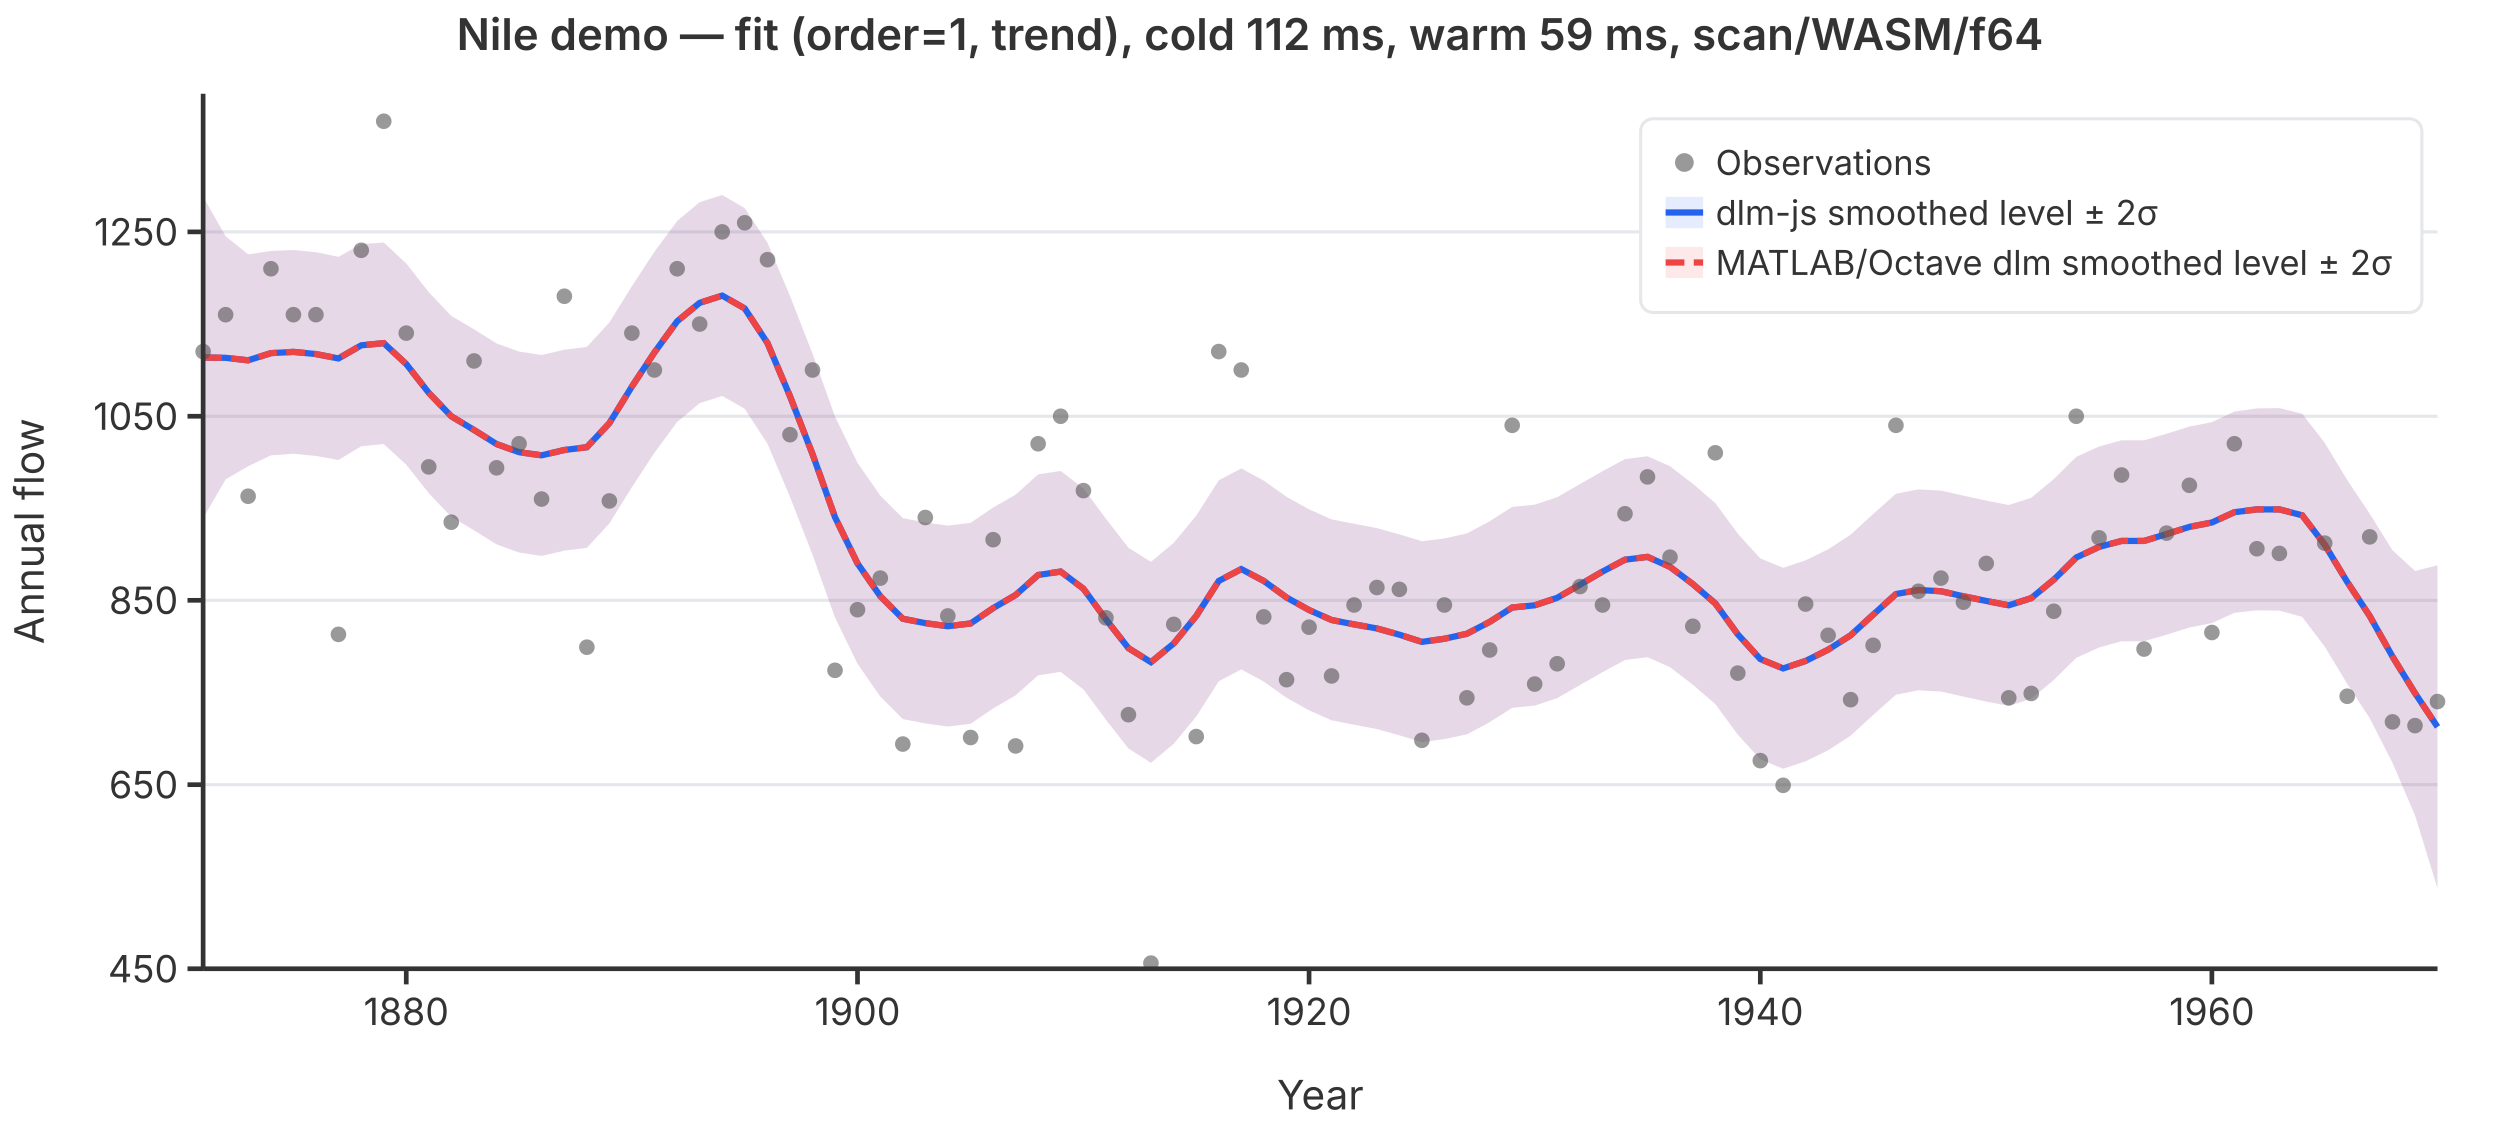
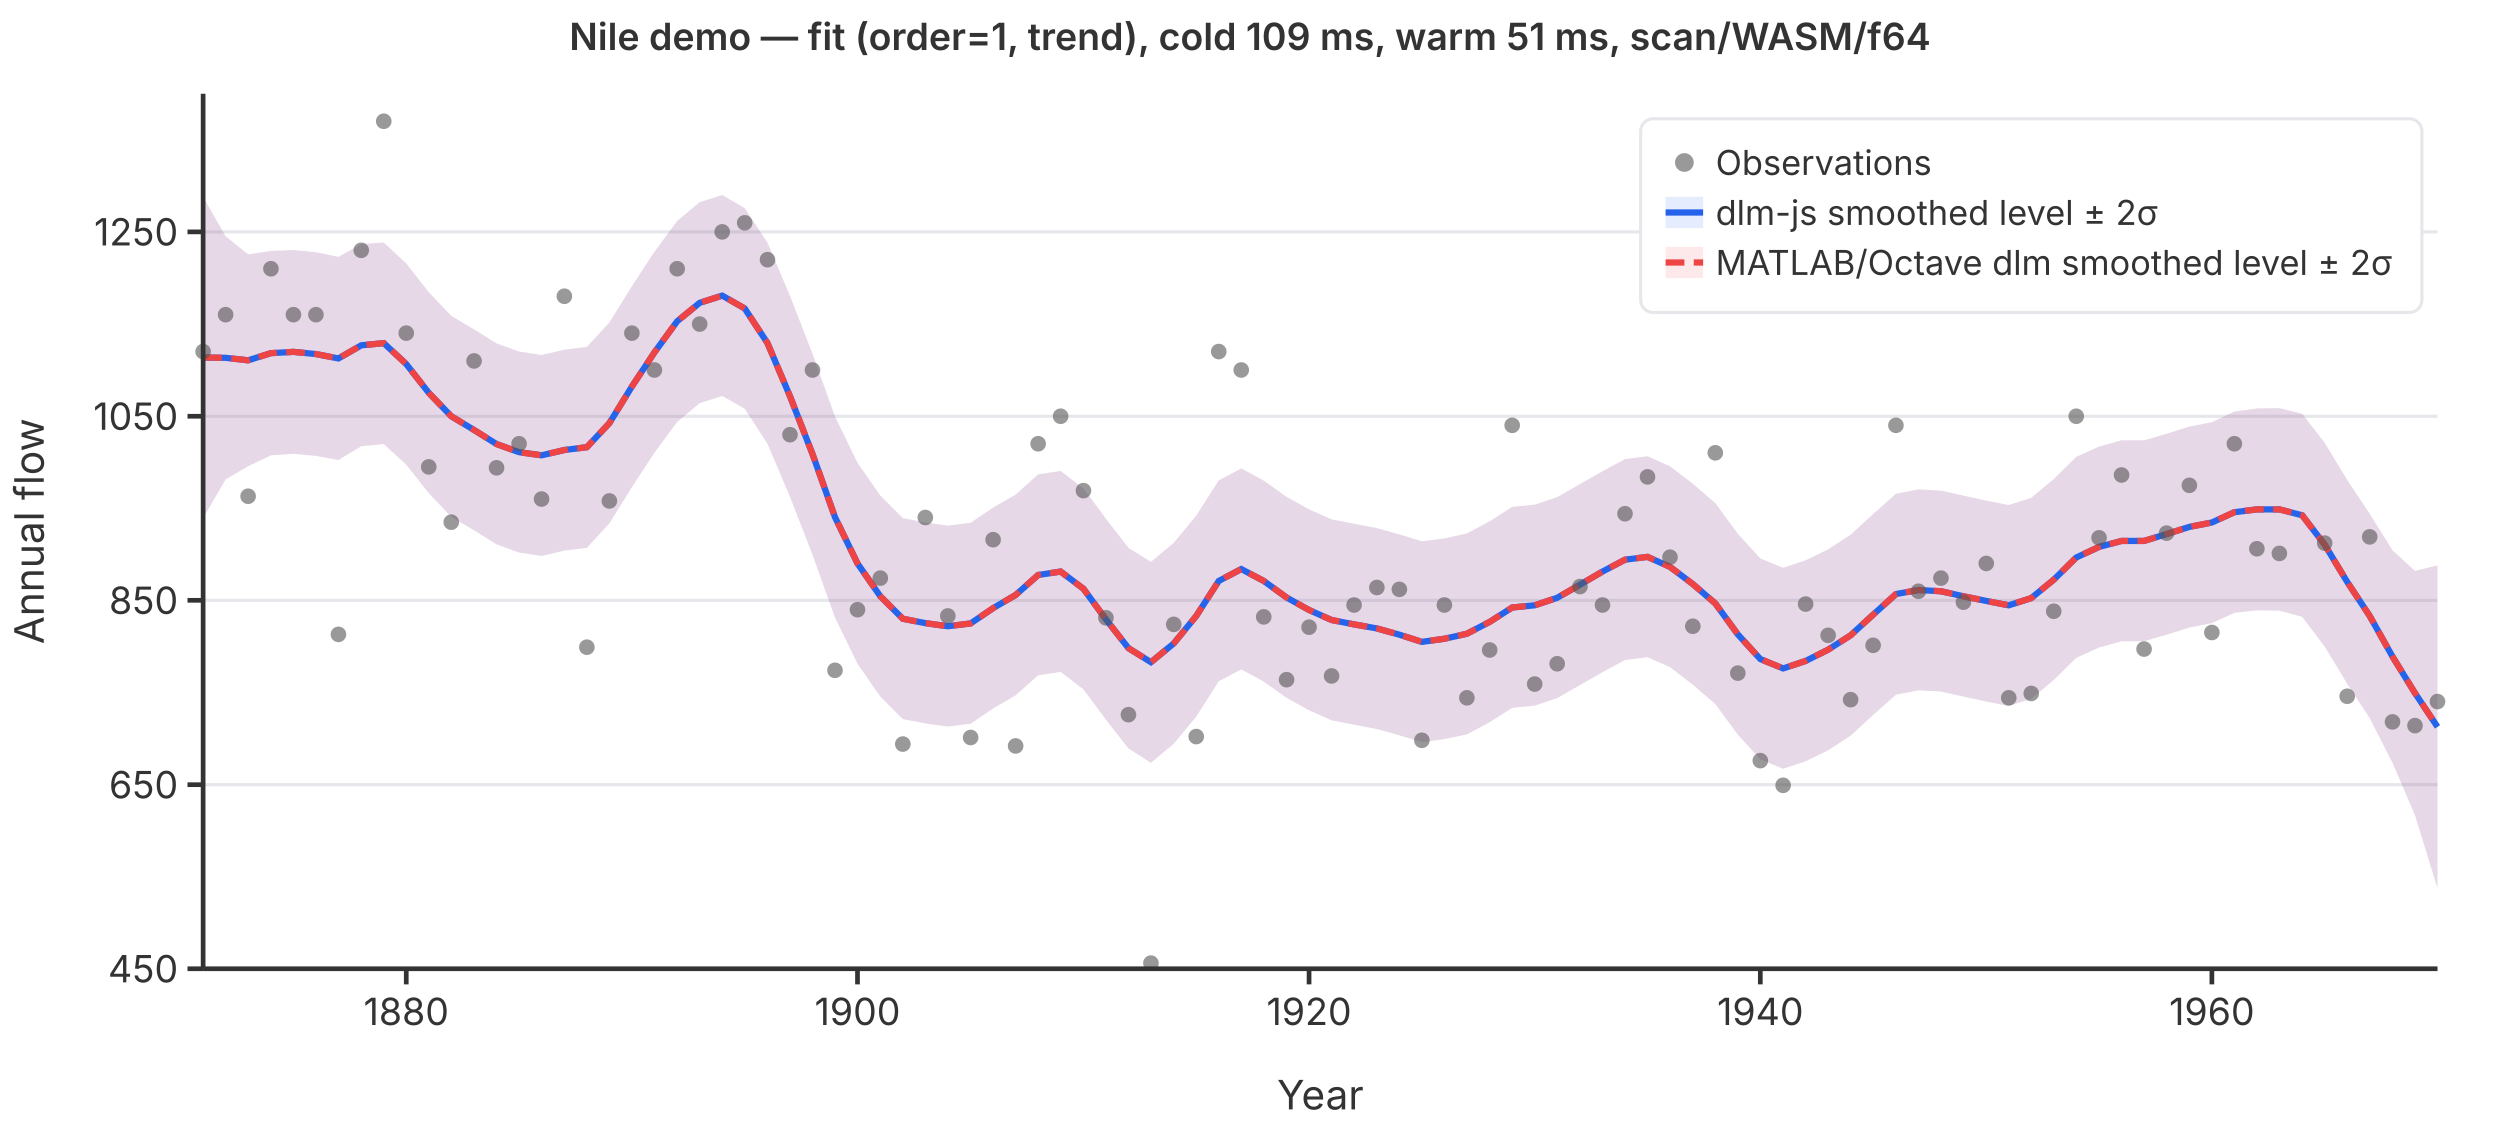
<svg xmlns="http://www.w3.org/2000/svg" viewBox="0 0 800 360" font-family="system-ui,-apple-system,sans-serif" font-size="12">
  <rect width="800" height="360" fill="white" />
  <line x1="65" y1="310.0" x2="780" y2="310.0" stroke="#e5e7eb" stroke-width="1" />
  <line x1="65" y1="251.1" x2="780" y2="251.1" stroke="#e5e7eb" stroke-width="1" />
  <line x1="65" y1="192.1" x2="780" y2="192.1" stroke="#e5e7eb" stroke-width="1" />
  <line x1="65" y1="133.2" x2="780" y2="133.2" stroke="#e5e7eb" stroke-width="1" />
  <line x1="65" y1="74.2" x2="780" y2="74.2" stroke="#e5e7eb" stroke-width="1" />
  <path d="M65.0,63.0L72.2,75.6L79.4,81.4L86.7,80.3L93.9,80.0L101.1,80.7L108.3,82.2L115.6,78.1L122.8,77.6L130.0,84.3L137.2,93.5L144.4,101.1L151.7,105.4L158.9,109.9L166.1,112.5L173.3,113.6L180.6,111.9L187.8,111.0L195.0,103.2L202.2,91.6L209.4,80.6L216.7,70.7L223.9,64.7L231.1,62.4L238.3,66.6L245.6,77.7L252.8,94.7L260.0,113.2L267.2,133.3L274.4,148.1L281.7,158.6L288.9,165.8L296.1,167.2L303.3,168.2L310.6,167.3L317.8,162.4L325.0,158.3L332.2,151.8L339.4,150.7L346.7,156.3L353.9,166.0L361.1,175.3L368.3,179.8L375.6,173.7L382.8,165.0L390.0,153.7L397.2,149.9L404.4,153.8L411.7,159.0L418.9,163.0L426.1,166.2L433.3,167.6L440.6,169.0L447.8,171.0L455.0,173.2L462.2,172.3L469.4,170.7L476.7,166.8L483.9,162.2L491.1,161.5L498.3,159.1L505.6,154.9L512.8,150.8L520.0,146.9L527.2,146.0L534.4,149.2L541.7,154.8L548.9,161.0L556.1,170.8L563.3,178.7L570.6,181.7L577.8,179.3L585.0,175.8L592.2,171.1L599.4,164.5L606.7,158.0L613.9,156.6L621.1,157.0L628.3,158.6L635.6,160.2L642.8,161.6L650.0,159.3L657.2,153.3L664.4,146.2L671.7,142.9L678.9,140.9L686.1,140.9L693.3,138.8L700.6,136.5L707.8,135.1L715.0,131.7L722.2,130.7L729.4,130.6L736.7,132.4L743.9,141.7L751.1,153.6L758.3,164.4L765.6,176.1L772.8,182.7L780.0,180.9L780.0,284.2L772.8,260.9L765.6,244.1L758.3,229.8L751.1,218.8L743.9,206.9L736.7,197.4L729.4,195.4L722.2,195.3L715.0,196.1L707.8,199.4L700.6,200.8L693.3,203.1L686.1,205.2L678.9,205.2L671.7,207.2L664.4,210.5L657.2,217.6L650.0,223.6L642.8,225.9L635.6,224.5L628.3,222.9L621.1,221.3L613.9,220.9L606.7,222.3L599.4,228.8L592.2,235.4L585.0,240.1L577.8,243.6L570.6,246.0L563.3,243.0L556.1,235.1L548.9,225.3L541.7,219.1L534.4,213.5L527.2,210.3L520.0,211.2L512.8,215.1L505.6,219.2L498.3,223.4L491.1,225.8L483.9,226.5L476.7,231.1L469.4,235.0L462.2,236.5L455.0,237.5L447.8,235.3L440.6,233.3L433.3,231.9L426.1,230.5L418.9,227.3L411.7,223.3L404.4,218.1L397.2,214.2L390.0,218.0L382.8,229.3L375.6,238.0L368.3,244.1L361.1,239.5L353.9,230.3L346.7,220.6L339.4,215.0L332.2,216.1L325.0,222.5L317.8,226.7L310.6,231.6L303.3,232.5L296.1,231.5L288.9,230.1L281.7,222.9L274.4,212.4L267.2,197.6L260.0,177.5L252.8,159.0L245.6,142.0L238.3,130.8L231.1,126.7L223.9,129.0L216.7,135.0L209.4,144.9L202.2,155.9L195.0,167.5L187.8,175.3L180.6,176.2L173.3,177.9L166.1,176.8L158.9,174.2L151.7,169.7L144.4,165.4L137.2,157.8L130.0,148.7L122.8,142.1L115.6,142.8L108.3,147.2L101.1,145.9L93.9,145.2L86.7,145.7L79.4,149.2L72.2,153.4L65.0,165.8Z" fill="rgba(37,99,235,0.12)" stroke="none" />
  <path d="M65.0,63.0L72.2,75.6L79.4,81.4L86.7,80.3L93.9,80.0L101.1,80.7L108.3,82.2L115.6,78.1L122.8,77.6L130.0,84.3L137.2,93.5L144.4,101.1L151.7,105.4L158.9,109.9L166.1,112.5L173.3,113.6L180.6,111.9L187.8,111.0L195.0,103.2L202.2,91.6L209.4,80.6L216.7,70.7L223.9,64.7L231.1,62.4L238.3,66.6L245.6,77.7L252.8,94.7L260.0,113.2L267.2,133.3L274.4,148.1L281.7,158.6L288.9,165.8L296.1,167.2L303.3,168.2L310.6,167.3L317.8,162.4L325.0,158.3L332.2,151.8L339.4,150.7L346.7,156.3L353.9,166.0L361.1,175.3L368.3,179.8L375.6,173.7L382.8,165.0L390.0,153.7L397.2,149.9L404.4,153.8L411.7,159.0L418.9,163.0L426.1,166.2L433.3,167.6L440.6,169.0L447.8,171.0L455.0,173.2L462.2,172.3L469.4,170.7L476.7,166.8L483.9,162.2L491.1,161.5L498.3,159.1L505.6,154.9L512.8,150.8L520.0,146.9L527.2,146.0L534.4,149.2L541.7,154.8L548.9,161.0L556.1,170.8L563.3,178.7L570.6,181.7L577.8,179.3L585.0,175.8L592.2,171.1L599.4,164.5L606.7,158.0L613.9,156.6L621.1,157.0L628.3,158.6L635.6,160.2L642.8,161.6L650.0,159.3L657.2,153.3L664.4,146.2L671.7,142.9L678.9,140.9L686.1,140.9L693.3,138.8L700.6,136.5L707.8,135.1L715.0,131.7L722.2,130.7L729.4,130.6L736.7,132.4L743.9,141.7L751.1,153.6L758.3,164.4L765.6,176.1L772.8,182.7L780.0,180.9L780.0,284.2L772.8,260.9L765.6,244.1L758.3,229.8L751.1,218.8L743.9,206.9L736.7,197.4L729.4,195.4L722.2,195.3L715.0,196.1L707.8,199.4L700.6,200.8L693.3,203.1L686.1,205.2L678.9,205.2L671.7,207.2L664.4,210.5L657.2,217.6L650.0,223.6L642.8,225.9L635.6,224.5L628.3,222.9L621.1,221.3L613.9,220.9L606.7,222.3L599.4,228.8L592.2,235.4L585.0,240.1L577.8,243.6L570.6,246.0L563.3,243.0L556.1,235.1L548.9,225.3L541.7,219.1L534.4,213.5L527.2,210.3L520.0,211.2L512.8,215.1L505.6,219.2L498.3,223.4L491.1,225.8L483.9,226.5L476.7,231.1L469.4,235.0L462.2,236.5L455.0,237.5L447.8,235.3L440.6,233.3L433.3,231.9L426.1,230.5L418.9,227.3L411.7,223.3L404.4,218.1L397.2,214.2L390.0,218.0L382.8,229.3L375.6,238.0L368.3,244.1L361.1,239.5L353.9,230.3L346.7,220.6L339.4,215.0L332.2,216.1L325.0,222.5L317.8,226.7L310.6,231.6L303.3,232.5L296.1,231.5L288.9,230.1L281.7,222.9L274.4,212.4L267.2,197.6L260.0,177.5L252.8,159.0L245.6,142.0L238.3,130.8L231.1,126.7L223.9,129.0L216.7,135.0L209.4,144.9L202.2,155.9L195.0,167.5L187.8,175.3L180.6,176.2L173.3,177.9L166.1,176.8L158.9,174.2L151.7,169.7L144.4,165.4L137.2,157.8L130.0,148.7L122.8,142.1L115.6,142.8L108.3,147.2L101.1,145.9L93.9,145.2L86.7,145.7L79.4,149.2L72.2,153.4L65.0,165.8Z" fill="rgba(239,68,68,0.12)" stroke="none" />
  <polyline points="65.0,114.4 72.2,114.5 79.4,115.3 86.7,113.0 93.9,112.6 101.1,113.3 108.3,114.7 115.6,110.5 122.8,109.8 130.0,116.5 137.2,125.7 144.4,133.2 151.7,137.6 158.9,142.1 166.1,144.7 173.3,145.7 180.6,144.0 187.8,143.1 195.0,135.4 202.2,123.7 209.4,112.8 216.7,102.8 223.9,96.9 231.1,94.6 238.3,98.7 245.6,109.8 252.8,126.8 260.0,145.3 267.2,165.5 274.4,180.3 281.7,190.8 288.9,198.0 296.1,199.4 303.3,200.4 310.6,199.5 317.8,194.6 325.0,190.4 332.2,184.0 339.4,182.9 346.7,188.4 353.9,198.2 361.1,207.4 368.3,211.9 375.6,205.9 382.8,197.1 390.0,185.9 397.2,182.1 404.4,185.9 411.7,191.2 418.9,195.2 426.1,198.4 433.3,199.8 440.6,201.1 447.8,203.1 455.0,205.4 462.2,204.4 469.4,202.8 476.7,199.0 483.9,194.4 491.1,193.7 498.3,191.3 505.6,187.1 512.8,182.9 520.0,179.1 527.2,178.2 534.4,181.4 541.7,186.9 548.9,193.1 556.1,203.0 563.3,210.9 570.6,213.9 577.8,211.5 585.0,207.9 592.2,203.3 599.4,196.7 606.7,190.1 613.9,188.8 621.1,189.2 628.3,190.8 635.6,192.3 642.8,193.7 650.0,191.4 657.2,185.5 664.4,178.4 671.7,175.0 678.9,173.1 686.1,173.1 693.3,170.9 700.6,168.6 707.8,167.2 715.0,163.9 722.2,163.0 729.4,163.0 736.7,164.9 743.9,174.3 751.1,186.2 758.3,197.1 765.6,210.1 772.8,221.8 780.0,232.6" fill="none" stroke="#2563eb" stroke-width="2" />
  <polyline points="65.0,114.4 72.2,114.5 79.4,115.3 86.7,113.0 93.9,112.6 101.1,113.3 108.3,114.7 115.6,110.5 122.8,109.8 130.0,116.5 137.2,125.7 144.4,133.2 151.7,137.6 158.9,142.1 166.1,144.7 173.3,145.7 180.6,144.0 187.8,143.1 195.0,135.4 202.2,123.7 209.4,112.8 216.7,102.8 223.9,96.9 231.1,94.6 238.3,98.7 245.6,109.8 252.8,126.8 260.0,145.3 267.2,165.5 274.4,180.3 281.7,190.8 288.9,198.0 296.1,199.4 303.3,200.4 310.6,199.5 317.8,194.6 325.0,190.4 332.2,184.0 339.4,182.9 346.7,188.4 353.9,198.2 361.1,207.4 368.3,211.9 375.6,205.9 382.8,197.1 390.0,185.9 397.2,182.1 404.4,185.9 411.7,191.2 418.9,195.2 426.1,198.4 433.3,199.8 440.6,201.1 447.8,203.1 455.0,205.4 462.2,204.4 469.4,202.8 476.7,199.0 483.9,194.4 491.1,193.7 498.3,191.3 505.6,187.1 512.8,182.9 520.0,179.1 527.2,178.2 534.4,181.4 541.7,186.9 548.9,193.1 556.1,203.0 563.3,210.9 570.6,213.9 577.8,211.5 585.0,207.9 592.2,203.3 599.4,196.7 606.7,190.1 613.9,188.8 621.1,189.2 628.3,190.8 635.6,192.3 642.8,193.7 650.0,191.4 657.2,185.5 664.4,178.4 671.7,175.0 678.9,173.1 686.1,173.1 693.3,170.9 700.6,168.6 707.8,167.2 715.0,163.9 722.2,163.0 729.4,163.0 736.7,164.9 743.9,174.3 751.1,186.2 758.3,197.1 765.6,210.1 772.8,221.8 780.0,232.6" fill="none" stroke="#ef4444" stroke-width="2" stroke-dasharray="6,3" />
  <circle cx="65.0" cy="112.5" r="2.5" fill="#555" opacity="0.6" />
  <circle cx="72.2" cy="100.7" r="2.5" fill="#555" opacity="0.6" />
  <circle cx="79.4" cy="158.8" r="2.5" fill="#555" opacity="0.6" />
  <circle cx="86.7" cy="86.0" r="2.5" fill="#555" opacity="0.6" />
  <circle cx="93.9" cy="100.7" r="2.5" fill="#555" opacity="0.6" />
  <circle cx="101.1" cy="100.7" r="2.5" fill="#555" opacity="0.6" />
  <circle cx="108.3" cy="203.0" r="2.5" fill="#555" opacity="0.6" />
  <circle cx="115.6" cy="80.1" r="2.5" fill="#555" opacity="0.6" />
  <circle cx="122.8" cy="38.8" r="2.5" fill="#555" opacity="0.6" />
  <circle cx="130.0" cy="106.6" r="2.5" fill="#555" opacity="0.6" />
  <circle cx="137.2" cy="149.4" r="2.5" fill="#555" opacity="0.6" />
  <circle cx="144.4" cy="167.1" r="2.5" fill="#555" opacity="0.6" />
  <circle cx="151.7" cy="115.5" r="2.5" fill="#555" opacity="0.6" />
  <circle cx="158.9" cy="149.7" r="2.5" fill="#555" opacity="0.6" />
  <circle cx="166.1" cy="142.0" r="2.5" fill="#555" opacity="0.6" />
  <circle cx="173.3" cy="159.7" r="2.5" fill="#555" opacity="0.6" />
  <circle cx="180.6" cy="94.8" r="2.5" fill="#555" opacity="0.6" />
  <circle cx="187.8" cy="207.1" r="2.5" fill="#555" opacity="0.6" />
  <circle cx="195.0" cy="160.3" r="2.5" fill="#555" opacity="0.6" />
  <circle cx="202.2" cy="106.6" r="2.5" fill="#555" opacity="0.6" />
  <circle cx="209.4" cy="118.4" r="2.5" fill="#555" opacity="0.6" />
  <circle cx="216.7" cy="86.0" r="2.5" fill="#555" opacity="0.6" />
  <circle cx="223.9" cy="103.7" r="2.5" fill="#555" opacity="0.6" />
  <circle cx="231.1" cy="74.2" r="2.5" fill="#555" opacity="0.6" />
  <circle cx="238.3" cy="71.3" r="2.5" fill="#555" opacity="0.6" />
  <circle cx="245.6" cy="83.1" r="2.5" fill="#555" opacity="0.6" />
  <circle cx="252.8" cy="139.1" r="2.5" fill="#555" opacity="0.6" />
  <circle cx="260.0" cy="118.4" r="2.5" fill="#555" opacity="0.6" />
  <circle cx="267.2" cy="214.5" r="2.5" fill="#555" opacity="0.6" />
  <circle cx="274.4" cy="195.1" r="2.5" fill="#555" opacity="0.6" />
  <circle cx="281.7" cy="185.0" r="2.5" fill="#555" opacity="0.6" />
  <circle cx="288.9" cy="238.1" r="2.5" fill="#555" opacity="0.6" />
  <circle cx="296.1" cy="165.6" r="2.5" fill="#555" opacity="0.6" />
  <circle cx="303.3" cy="197.1" r="2.5" fill="#555" opacity="0.6" />
  <circle cx="310.6" cy="236.0" r="2.5" fill="#555" opacity="0.6" />
  <circle cx="317.8" cy="172.7" r="2.5" fill="#555" opacity="0.6" />
  <circle cx="325.0" cy="238.7" r="2.5" fill="#555" opacity="0.6" />
  <circle cx="332.2" cy="142.0" r="2.5" fill="#555" opacity="0.6" />
  <circle cx="339.4" cy="133.2" r="2.5" fill="#555" opacity="0.6" />
  <circle cx="346.7" cy="157.0" r="2.5" fill="#555" opacity="0.6" />
  <circle cx="353.9" cy="197.7" r="2.5" fill="#555" opacity="0.6" />
  <circle cx="361.1" cy="228.7" r="2.5" fill="#555" opacity="0.6" />
  <circle cx="368.3" cy="308.2" r="2.5" fill="#555" opacity="0.6" />
  <circle cx="375.6" cy="199.8" r="2.5" fill="#555" opacity="0.6" />
  <circle cx="382.8" cy="235.7" r="2.5" fill="#555" opacity="0.6" />
  <circle cx="390.0" cy="112.5" r="2.5" fill="#555" opacity="0.6" />
  <circle cx="397.2" cy="118.4" r="2.5" fill="#555" opacity="0.6" />
  <circle cx="404.4" cy="197.4" r="2.5" fill="#555" opacity="0.6" />
  <circle cx="411.7" cy="217.5" r="2.5" fill="#555" opacity="0.6" />
  <circle cx="418.9" cy="200.7" r="2.5" fill="#555" opacity="0.6" />
  <circle cx="426.1" cy="216.3" r="2.5" fill="#555" opacity="0.6" />
  <circle cx="433.3" cy="193.6" r="2.5" fill="#555" opacity="0.6" />
  <circle cx="440.6" cy="188.0" r="2.5" fill="#555" opacity="0.6" />
  <circle cx="447.8" cy="188.6" r="2.5" fill="#555" opacity="0.6" />
  <circle cx="455.0" cy="236.9" r="2.5" fill="#555" opacity="0.6" />
  <circle cx="462.2" cy="193.6" r="2.5" fill="#555" opacity="0.6" />
  <circle cx="469.4" cy="223.3" r="2.5" fill="#555" opacity="0.6" />
  <circle cx="476.7" cy="208.0" r="2.5" fill="#555" opacity="0.6" />
  <circle cx="483.9" cy="136.1" r="2.5" fill="#555" opacity="0.6" />
  <circle cx="491.1" cy="218.9" r="2.5" fill="#555" opacity="0.6" />
  <circle cx="498.3" cy="212.4" r="2.5" fill="#555" opacity="0.6" />
  <circle cx="505.6" cy="187.7" r="2.5" fill="#555" opacity="0.6" />
  <circle cx="512.8" cy="193.6" r="2.5" fill="#555" opacity="0.6" />
  <circle cx="520.0" cy="164.4" r="2.5" fill="#555" opacity="0.6" />
  <circle cx="527.2" cy="152.6" r="2.5" fill="#555" opacity="0.6" />
  <circle cx="534.4" cy="178.3" r="2.5" fill="#555" opacity="0.6" />
  <circle cx="541.7" cy="200.4" r="2.5" fill="#555" opacity="0.6" />
  <circle cx="548.9" cy="144.9" r="2.5" fill="#555" opacity="0.6" />
  <circle cx="556.1" cy="215.4" r="2.5" fill="#555" opacity="0.6" />
  <circle cx="563.3" cy="243.4" r="2.5" fill="#555" opacity="0.6" />
  <circle cx="570.6" cy="251.3" r="2.5" fill="#555" opacity="0.6" />
  <circle cx="577.8" cy="193.3" r="2.5" fill="#555" opacity="0.6" />
  <circle cx="585.0" cy="203.3" r="2.5" fill="#555" opacity="0.6" />
  <circle cx="592.2" cy="223.9" r="2.5" fill="#555" opacity="0.6" />
  <circle cx="599.4" cy="206.5" r="2.5" fill="#555" opacity="0.6" />
  <circle cx="606.7" cy="136.1" r="2.5" fill="#555" opacity="0.6" />
  <circle cx="613.9" cy="189.2" r="2.5" fill="#555" opacity="0.6" />
  <circle cx="621.1" cy="185.0" r="2.5" fill="#555" opacity="0.6" />
  <circle cx="628.3" cy="192.7" r="2.5" fill="#555" opacity="0.6" />
  <circle cx="635.6" cy="180.3" r="2.5" fill="#555" opacity="0.6" />
  <circle cx="642.8" cy="223.3" r="2.5" fill="#555" opacity="0.6" />
  <circle cx="650.0" cy="221.9" r="2.5" fill="#555" opacity="0.6" />
  <circle cx="657.2" cy="195.6" r="2.5" fill="#555" opacity="0.6" />
  <circle cx="664.4" cy="133.2" r="2.5" fill="#555" opacity="0.6" />
  <circle cx="671.7" cy="172.1" r="2.5" fill="#555" opacity="0.6" />
  <circle cx="678.9" cy="152.0" r="2.5" fill="#555" opacity="0.6" />
  <circle cx="686.1" cy="207.7" r="2.5" fill="#555" opacity="0.6" />
  <circle cx="693.3" cy="170.6" r="2.5" fill="#555" opacity="0.6" />
  <circle cx="700.6" cy="155.3" r="2.5" fill="#555" opacity="0.6" />
  <circle cx="707.8" cy="202.4" r="2.5" fill="#555" opacity="0.6" />
  <circle cx="715.0" cy="142.0" r="2.5" fill="#555" opacity="0.6" />
  <circle cx="722.2" cy="175.6" r="2.5" fill="#555" opacity="0.6" />
  <circle cx="729.4" cy="177.1" r="2.5" fill="#555" opacity="0.6" />
  <circle cx="736.7" cy="97.8" r="2.5" fill="#555" opacity="0.6" />
  <circle cx="743.9" cy="173.8" r="2.5" fill="#555" opacity="0.6" />
  <circle cx="751.1" cy="222.8" r="2.5" fill="#555" opacity="0.6" />
  <circle cx="758.3" cy="171.8" r="2.5" fill="#555" opacity="0.6" />
  <circle cx="765.6" cy="231.0" r="2.5" fill="#555" opacity="0.6" />
  <circle cx="772.8" cy="232.2" r="2.5" fill="#555" opacity="0.6" />
  <circle cx="780.0" cy="224.5" r="2.5" fill="#555" opacity="0.6" />
  <line x1="65" y1="30" x2="65" y2="310" stroke="#333" stroke-width="1.5" />
  <line x1="65" y1="310" x2="780" y2="310" stroke="#333" stroke-width="1.5" />
  <line x1="60" y1="310.0" x2="65" y2="310.0" stroke="#333" stroke-width="1.5" />
  <text x="57" y="310.0" text-anchor="end" dominant-baseline="middle" fill="#333">450</text>
  <line x1="60" y1="251.1" x2="65" y2="251.1" stroke="#333" stroke-width="1.5" />
  <text x="57" y="251.1" text-anchor="end" dominant-baseline="middle" fill="#333">650</text>
  <line x1="60" y1="192.1" x2="65" y2="192.1" stroke="#333" stroke-width="1.5" />
  <text x="57" y="192.1" text-anchor="end" dominant-baseline="middle" fill="#333">850</text>
  <line x1="60" y1="133.2" x2="65" y2="133.2" stroke="#333" stroke-width="1.5" />
  <text x="57" y="133.2" text-anchor="end" dominant-baseline="middle" fill="#333">1050</text>
  <line x1="60" y1="74.2" x2="65" y2="74.2" stroke="#333" stroke-width="1.5" />
  <text x="57" y="74.2" text-anchor="end" dominant-baseline="middle" fill="#333">1250</text>
  <line x1="130.0" y1="310" x2="130.0" y2="315" stroke="#333" stroke-width="1.5" />
  <text x="130.0" y="328" text-anchor="middle" fill="#333">1880</text>
  <line x1="274.4" y1="310" x2="274.4" y2="315" stroke="#333" stroke-width="1.5" />
  <text x="274.4" y="328" text-anchor="middle" fill="#333">1900</text>
  <line x1="418.9" y1="310" x2="418.9" y2="315" stroke="#333" stroke-width="1.5" />
  <text x="418.9" y="328" text-anchor="middle" fill="#333">1920</text>
  <line x1="563.3" y1="310" x2="563.3" y2="315" stroke="#333" stroke-width="1.5" />
  <text x="563.3" y="328" text-anchor="middle" fill="#333">1940</text>
  <line x1="707.8" y1="310" x2="707.8" y2="315" stroke="#333" stroke-width="1.5" />
  <text x="707.8" y="328" text-anchor="middle" fill="#333">1960</text>
  <text x="422.5" y="355" text-anchor="middle" fill="#333" font-size="13">Year</text>
  <text x="14" y="170" text-anchor="middle" fill="#333" font-size="13" transform="rotate(-90,14,170)">Annual flow</text>
-   <text x="400" y="16" text-anchor="middle" fill="#333" font-size="14" font-weight="600">Nile demo — fit (order=1, trend), cold 112 ms, warm 59 ms, scan/WASM/f64</text>
+   <text x="400" y="16" text-anchor="middle" fill="#333" font-size="12" font-weight="600">Nile demo — fit (order=1, trend), cold 109 ms, warm 51 ms, scan/WASM/f64</text>
  <rect x="525" y="38" width="250" height="62" rx="4" fill="white" stroke="#e5e7eb" stroke-width="1" />
  <circle cx="539" cy="52" r="3" fill="#555" opacity="0.6" />
  <text x="549" y="52" dominant-baseline="middle" fill="#333" font-size="11">Observations</text>
  <line x1="533" y1="68" x2="545" y2="68" stroke="#2563eb" stroke-width="2" />
  <rect x="533" y="63" width="12" height="10" fill="rgba(37,99,235,0.12)" stroke="none" />
  <text x="549" y="68" dominant-baseline="middle" fill="#333" font-size="11">dlm-js smoothed level ± 2σ</text>
  <line x1="533" y1="84" x2="545" y2="84" stroke="#ef4444" stroke-width="2" stroke-dasharray="6,3" />
  <rect x="533" y="79" width="12" height="10" fill="rgba(239,68,68,0.12)" stroke="none" />
  <text x="549" y="84" dominant-baseline="middle" fill="#333" font-size="11">MATLAB/Octave dlm smoothed level ± 2σ</text>
</svg>
